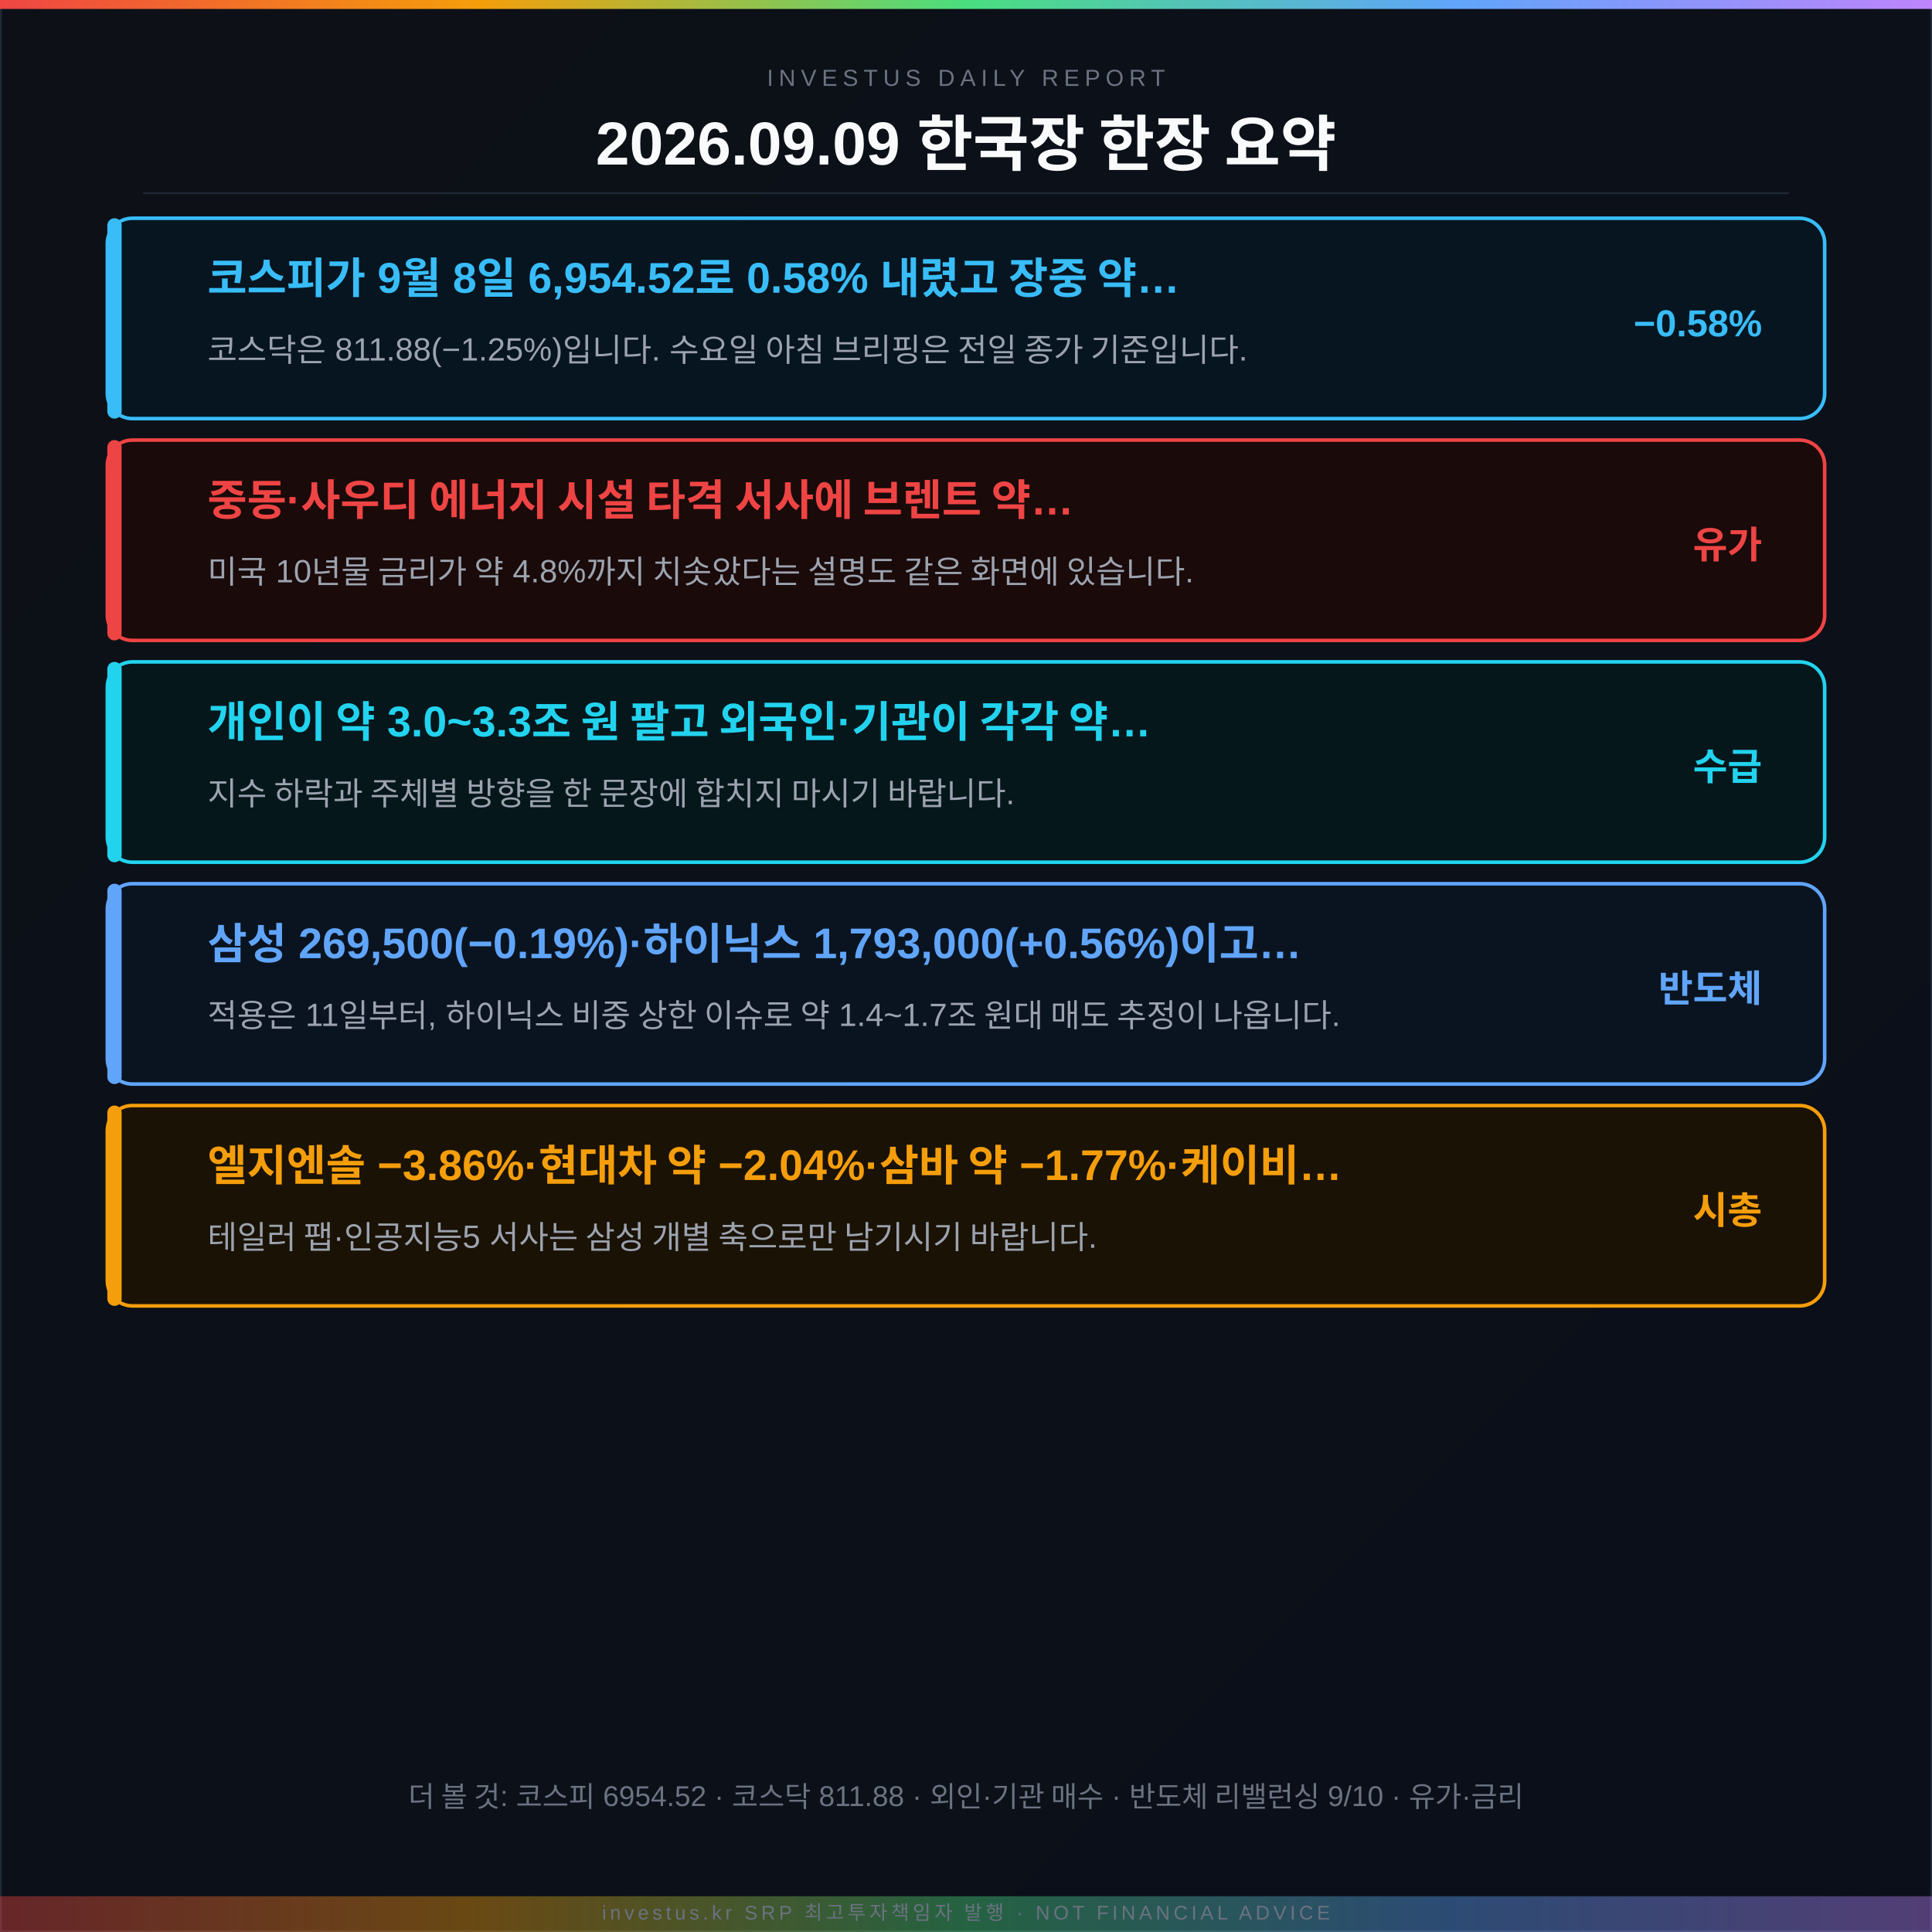
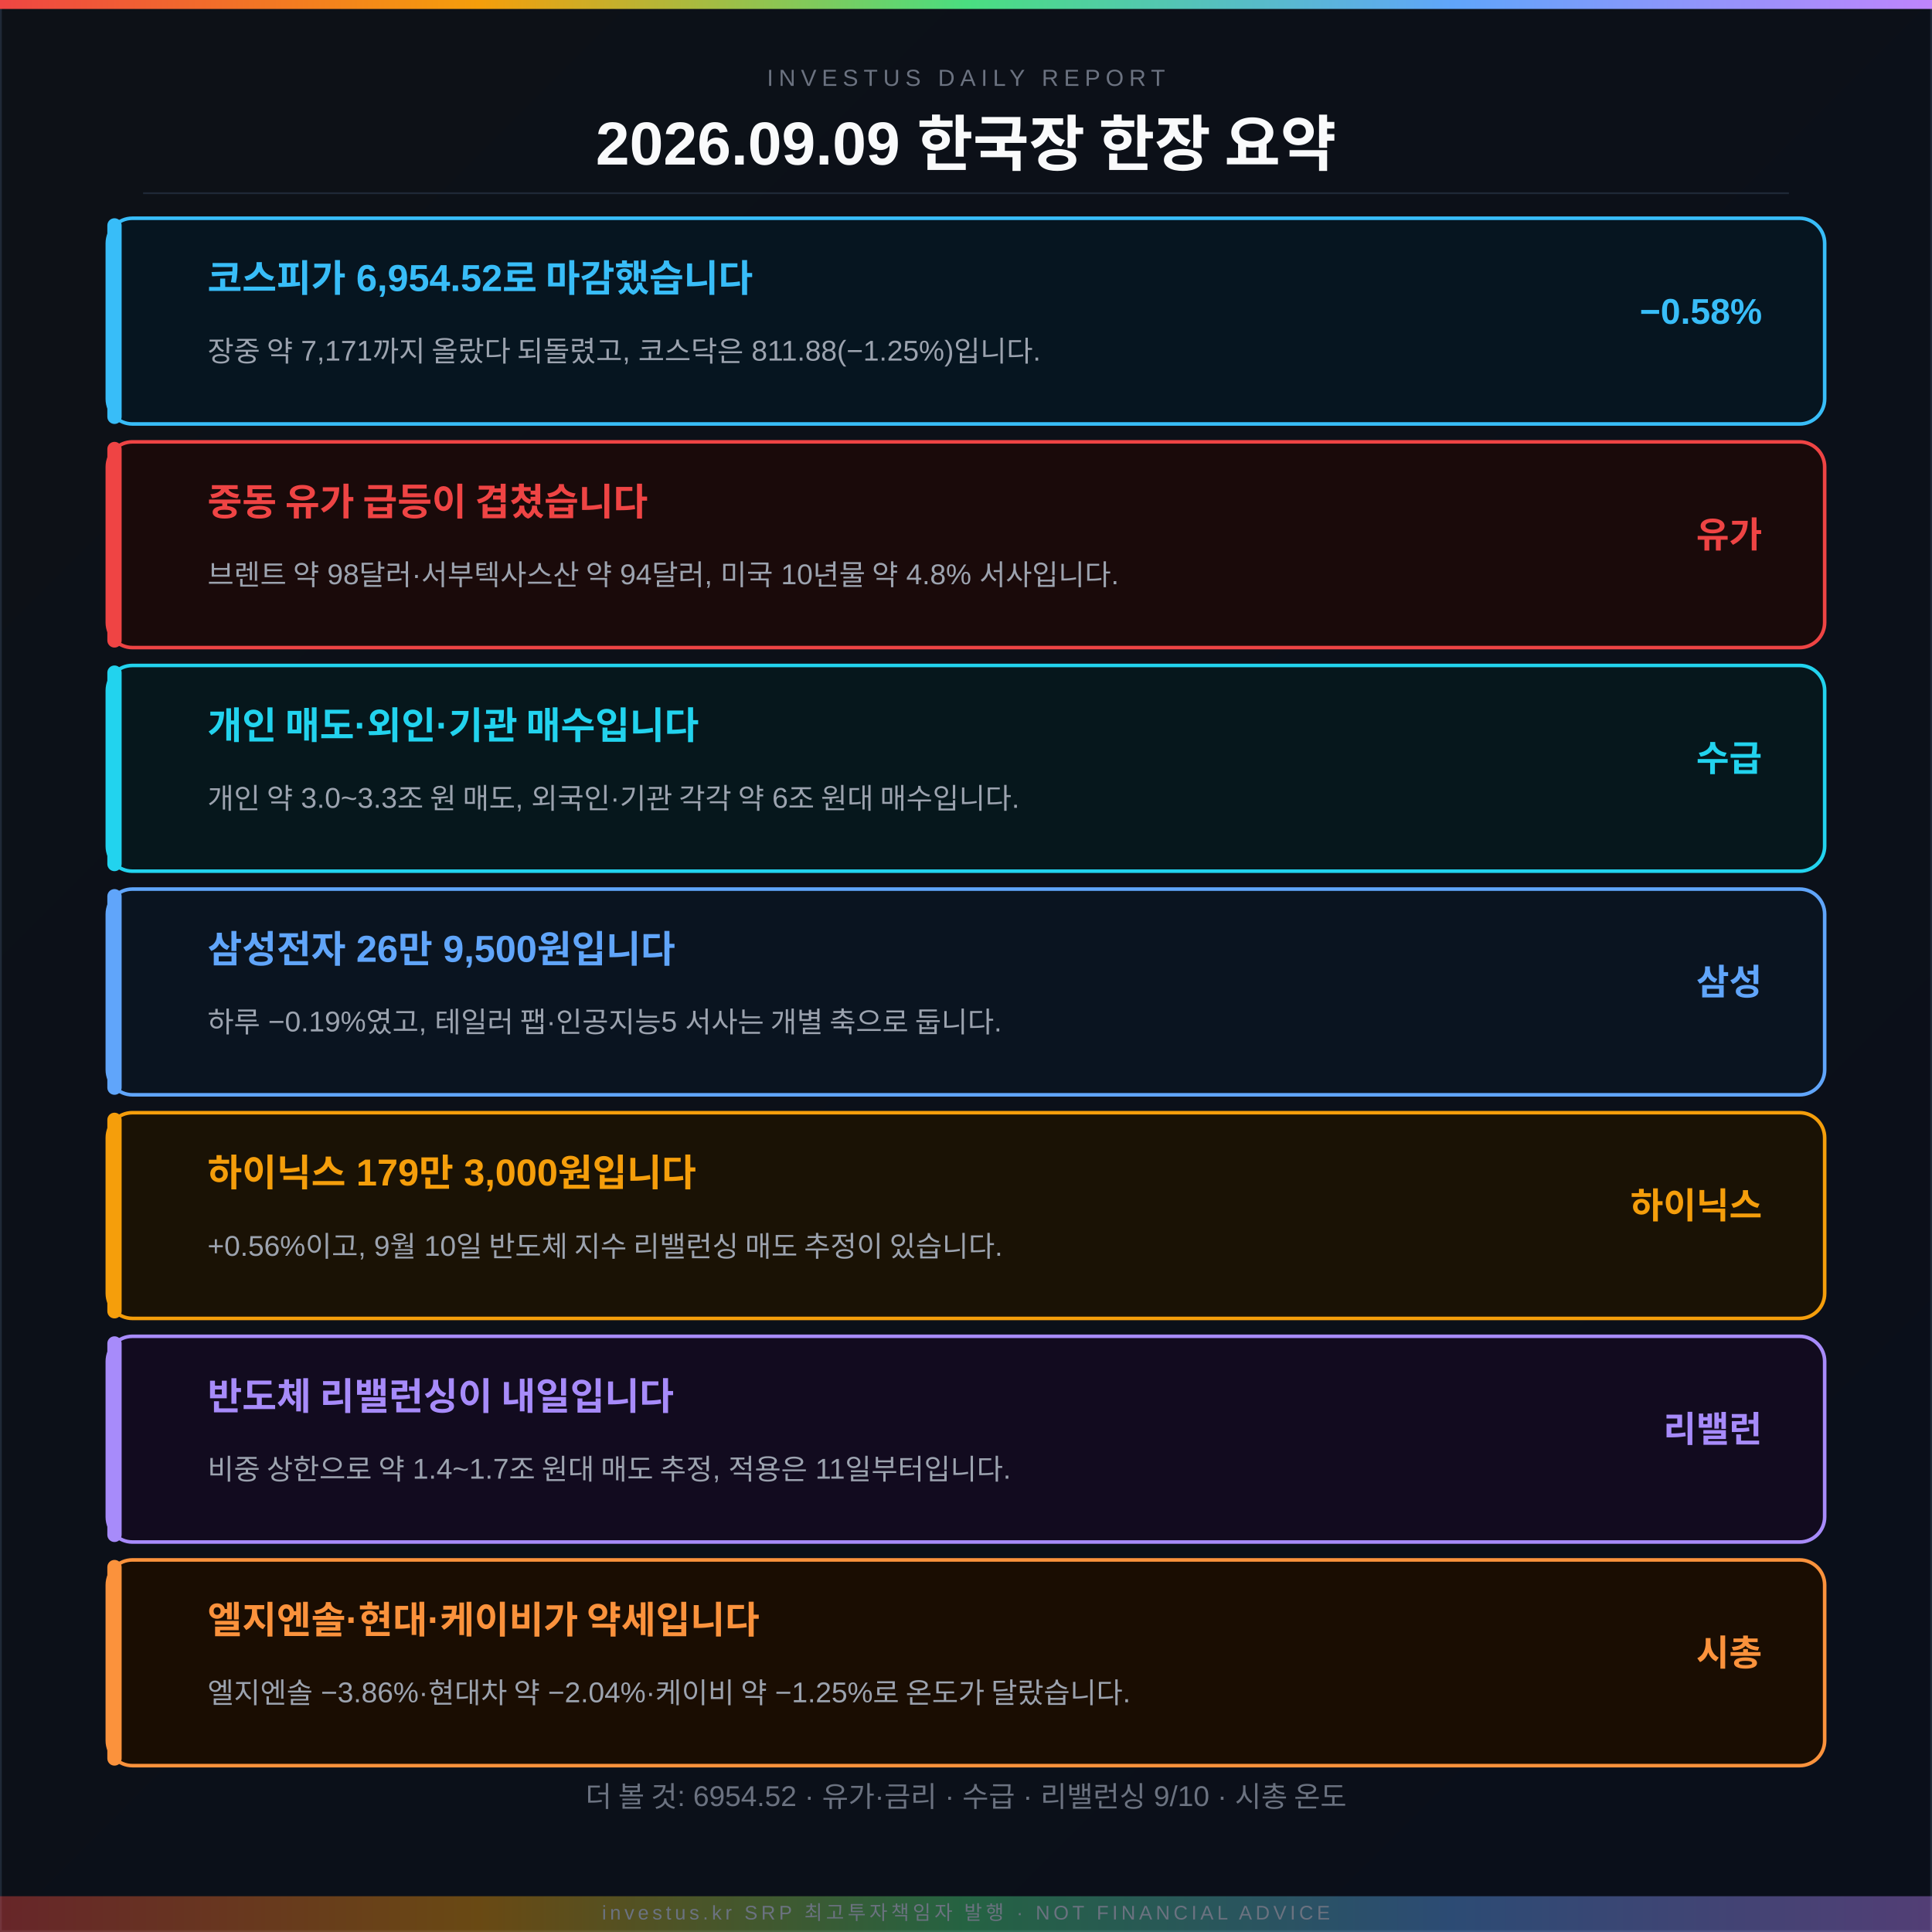
<svg xmlns="http://www.w3.org/2000/svg" viewBox="0 0 1080 1080" width="1080" height="1080">
  <defs>
    <linearGradient id="bg" x1="0%" y1="0%" x2="100%" y2="100%">
      <stop offset="0%" style="stop-color:#0d1117" />
      <stop offset="100%" style="stop-color:#0a0f1a" />
    </linearGradient>
    <linearGradient id="flow" x1="0%" y1="0%" x2="100%" y2="0%">
      <stop offset="0%" style="stop-color:#ef4444" />
      <stop offset="25%" style="stop-color:#f59e0b" />
      <stop offset="50%" style="stop-color:#4ade80" />
      <stop offset="75%" style="stop-color:#60a5fa" />
      <stop offset="100%" style="stop-color:#c084fc" />
    </linearGradient>
  </defs>
  <rect width="1080" height="1080" fill="url(#bg)" />
  <rect width="1080" height="1080" fill="none" stroke="#1f2937" stroke-width="2" />
  <rect x="0" y="0" width="1080" height="5" fill="url(#flow)" />
  <text x="540" y="48" font-family="Arial" font-size="13" fill="#6b7280" text-anchor="middle" letter-spacing="3">INVESTUS DAILY REPORT</text>
  <text x="540" y="92" font-family="Arial Black,Arial" font-size="34" font-weight="900" fill="#f9fafb" text-anchor="middle">2026.09.09 한국장 한장 요약</text>
  <line x1="80" y1="108" x2="1000" y2="108" stroke="#1f2937" stroke-width="1" />
-   <rect x="60" y="122" width="960" height="112" rx="14" fill="#061520" stroke="#38bdf8" stroke-width="2" />
-   <rect x="60" y="122" width="8" height="112" rx="4" fill="#38bdf8" />
-   <text x="116" y="164" font-family="Arial Black,Arial" font-size="24" font-weight="900" fill="#38bdf8">코스피가 9월 8일 6,954.52로 0.58% 내렸고 장중 약…</text>
-   <text x="116" y="202" font-family="Arial" font-size="18" fill="#9ca3af">코스닥은 811.88(−1.25%)입니다. 수요일 아침 브리핑은 전일 종가 기준입니다.</text>
-   <text x="985" y="188" font-family="Arial Black,Arial" font-size="21" font-weight="900" fill="#38bdf8" text-anchor="end">−0.58%</text>
-   <rect x="60" y="246" width="960" height="112" rx="14" fill="#1a0a0a" stroke="#ef4444" stroke-width="2" />
-   <rect x="60" y="246" width="8" height="112" rx="4" fill="#ef4444" />
-   <text x="116" y="288" font-family="Arial Black,Arial" font-size="24" font-weight="900" fill="#ef4444">중동·사우디 에너지 시설 타격 서사에 브렌트 약…</text>
-   <text x="116" y="326" font-family="Arial" font-size="18" fill="#9ca3af">미국 10년물 금리가 약 4.8%까지 치솟았다는 설명도 같은 화면에 있습니다.</text>
-   <text x="985" y="312" font-family="Arial Black,Arial" font-size="21" font-weight="900" fill="#ef4444" text-anchor="end">유가</text>
-   <rect x="60" y="370" width="960" height="112" rx="14" fill="#06171c" stroke="#22d3ee" stroke-width="2" />
-   <rect x="60" y="370" width="8" height="112" rx="4" fill="#22d3ee" />
-   <text x="116" y="412" font-family="Arial Black,Arial" font-size="24" font-weight="900" fill="#22d3ee">개인이 약 3.0~3.3조 원 팔고 외국인·기관이 각각 약…</text>
-   <text x="116" y="450" font-family="Arial" font-size="18" fill="#9ca3af">지수 하락과 주체별 방향을 한 문장에 합치지 마시기 바랍니다.</text>
-   <text x="985" y="436" font-family="Arial Black,Arial" font-size="21" font-weight="900" fill="#22d3ee" text-anchor="end">수급</text>
-   <rect x="60" y="494" width="960" height="112" rx="14" fill="#0a1420" stroke="#60a5fa" stroke-width="2" />
-   <rect x="60" y="494" width="8" height="112" rx="4" fill="#60a5fa" />
-   <text x="116" y="536" font-family="Arial Black,Arial" font-size="24" font-weight="900" fill="#60a5fa">삼성 269,500(−0.19%)·하이닉스 1,793,000(+0.56%)이고…</text>
-   <text x="116" y="574" font-family="Arial" font-size="18" fill="#9ca3af">적용은 11일부터, 하이닉스 비중 상한 이슈로 약 1.4~1.7조 원대 매도 추정이 나옵니다.</text>
-   <text x="985" y="560" font-family="Arial Black,Arial" font-size="21" font-weight="900" fill="#60a5fa" text-anchor="end">반도체</text>
-   <rect x="60" y="618" width="960" height="112" rx="14" fill="#1a1205" stroke="#f59e0b" stroke-width="2" />
-   <rect x="60" y="618" width="8" height="112" rx="4" fill="#f59e0b" />
-   <text x="116" y="660" font-family="Arial Black,Arial" font-size="24" font-weight="900" fill="#f59e0b">엘지엔솔 −3.86%·현대차 약 −2.04%·삼바 약 −1.77%·케이비…</text>
-   <text x="116" y="698" font-family="Arial" font-size="18" fill="#9ca3af">테일러 팹·인공지능5 서사는 삼성 개별 축으로만 남기시기 바랍니다.</text>
-   <text x="985" y="684" font-family="Arial Black,Arial" font-size="21" font-weight="900" fill="#f59e0b" text-anchor="end">시총</text>
-   <text x="540" y="1010" font-family="Arial" font-size="16" fill="#6b7280" text-anchor="middle">더 볼 것: 코스피 6954.52 · 코스닥 811.88 · 외인·기관 매수 · 반도체 리밸런싱 9/10 · 유가·금리</text>
+   <rect x="60" y="122" width="960" height="115" rx="14" fill="#061520" stroke="#38bdf8" stroke-width="2" />
+   <rect x="60" y="122" width="8" height="115" rx="4" fill="#38bdf8" />
+   <text x="116" y="163" font-family="Arial Black,Arial" font-size="21" font-weight="900" fill="#38bdf8">코스피가 6,954.52로 마감했습니다</text>
+   <text x="116" y="202" font-family="Arial" font-size="16" fill="#9ca3af">장중 약 7,171까지 올랐다 되돌렸고, 코스닥은 811.88(−1.25%)입니다.</text>
+   <text x="985" y="181" font-family="Arial Black,Arial" font-size="20" font-weight="900" fill="#38bdf8" text-anchor="end">−0.58%</text>
+   <rect x="60" y="247" width="960" height="115" rx="14" fill="#1a0a0a" stroke="#ef4444" stroke-width="2" />
+   <rect x="60" y="247" width="8" height="115" rx="4" fill="#ef4444" />
+   <text x="116" y="288" font-family="Arial Black,Arial" font-size="21" font-weight="900" fill="#ef4444">중동 유가 급등이 겹쳤습니다</text>
+   <text x="116" y="327" font-family="Arial" font-size="16" fill="#9ca3af">브렌트 약 98달러·서부텍사스산 약 94달러, 미국 10년물 약 4.8% 서사입니다.</text>
+   <text x="985" y="306" font-family="Arial Black,Arial" font-size="20" font-weight="900" fill="#ef4444" text-anchor="end">유가</text>
+   <rect x="60" y="372" width="960" height="115" rx="14" fill="#06171c" stroke="#22d3ee" stroke-width="2" />
+   <rect x="60" y="372" width="8" height="115" rx="4" fill="#22d3ee" />
+   <text x="116" y="413" font-family="Arial Black,Arial" font-size="21" font-weight="900" fill="#22d3ee">개인 매도·외인·기관 매수입니다</text>
+   <text x="116" y="452" font-family="Arial" font-size="16" fill="#9ca3af">개인 약 3.0~3.3조 원 매도, 외국인·기관 각각 약 6조 원대 매수입니다.</text>
+   <text x="985" y="431" font-family="Arial Black,Arial" font-size="20" font-weight="900" fill="#22d3ee" text-anchor="end">수급</text>
+   <rect x="60" y="497" width="960" height="115" rx="14" fill="#0a1420" stroke="#60a5fa" stroke-width="2" />
+   <rect x="60" y="497" width="8" height="115" rx="4" fill="#60a5fa" />
+   <text x="116" y="538" font-family="Arial Black,Arial" font-size="21" font-weight="900" fill="#60a5fa">삼성전자 26만 9,500원입니다</text>
+   <text x="116" y="577" font-family="Arial" font-size="16" fill="#9ca3af">하루 −0.19%였고, 테일러 팹·인공지능5 서사는 개별 축으로 둡니다.</text>
+   <text x="985" y="556" font-family="Arial Black,Arial" font-size="20" font-weight="900" fill="#60a5fa" text-anchor="end">삼성</text>
+   <rect x="60" y="622" width="960" height="115" rx="14" fill="#1a1205" stroke="#f59e0b" stroke-width="2" />
+   <rect x="60" y="622" width="8" height="115" rx="4" fill="#f59e0b" />
+   <text x="116" y="663" font-family="Arial Black,Arial" font-size="21" font-weight="900" fill="#f59e0b">하이닉스 179만 3,000원입니다</text>
+   <text x="116" y="702" font-family="Arial" font-size="16" fill="#9ca3af">+0.56%이고, 9월 10일 반도체 지수 리밸런싱 매도 추정이 있습니다.</text>
+   <text x="985" y="681" font-family="Arial Black,Arial" font-size="20" font-weight="900" fill="#f59e0b" text-anchor="end">하이닉스</text>
+   <rect x="60" y="747" width="960" height="115" rx="14" fill="#120b1f" stroke="#a78bfa" stroke-width="2" />
+   <rect x="60" y="747" width="8" height="115" rx="4" fill="#a78bfa" />
+   <text x="116" y="788" font-family="Arial Black,Arial" font-size="21" font-weight="900" fill="#a78bfa">반도체 리밸런싱이 내일입니다</text>
+   <text x="116" y="827" font-family="Arial" font-size="16" fill="#9ca3af">비중 상한으로 약 1.4~1.7조 원대 매도 추정, 적용은 11일부터입니다.</text>
+   <text x="985" y="806" font-family="Arial Black,Arial" font-size="20" font-weight="900" fill="#a78bfa" text-anchor="end">리밸런</text>
+   <rect x="60" y="872" width="960" height="115" rx="14" fill="#1a0d02" stroke="#fb923c" stroke-width="2" />
+   <rect x="60" y="872" width="8" height="115" rx="4" fill="#fb923c" />
+   <text x="116" y="913" font-family="Arial Black,Arial" font-size="21" font-weight="900" fill="#fb923c">엘지엔솔·현대·케이비가 약세입니다</text>
+   <text x="116" y="952" font-family="Arial" font-size="16" fill="#9ca3af">엘지엔솔 −3.86%·현대차 약 −2.04%·케이비 약 −1.25%로 온도가 달랐습니다.</text>
+   <text x="985" y="931" font-family="Arial Black,Arial" font-size="20" font-weight="900" fill="#fb923c" text-anchor="end">시총</text>
+   <text x="540" y="1010" font-family="Arial" font-size="16" fill="#6b7280" text-anchor="middle">더 볼 것: 6954.52 · 유가·금리 · 수급 · 리밸런싱 9/10 · 시총 온도</text>
  <rect x="0" y="1060" width="1080" height="20" fill="url(#flow)" opacity=".4" />
  <text x="540" y="1073" font-family="Arial" font-size="11" fill="#6b7280" text-anchor="middle" letter-spacing="2">investus.kr SRP 최고투자책임자 발행 · NOT FINANCIAL ADVICE</text>
</svg>
